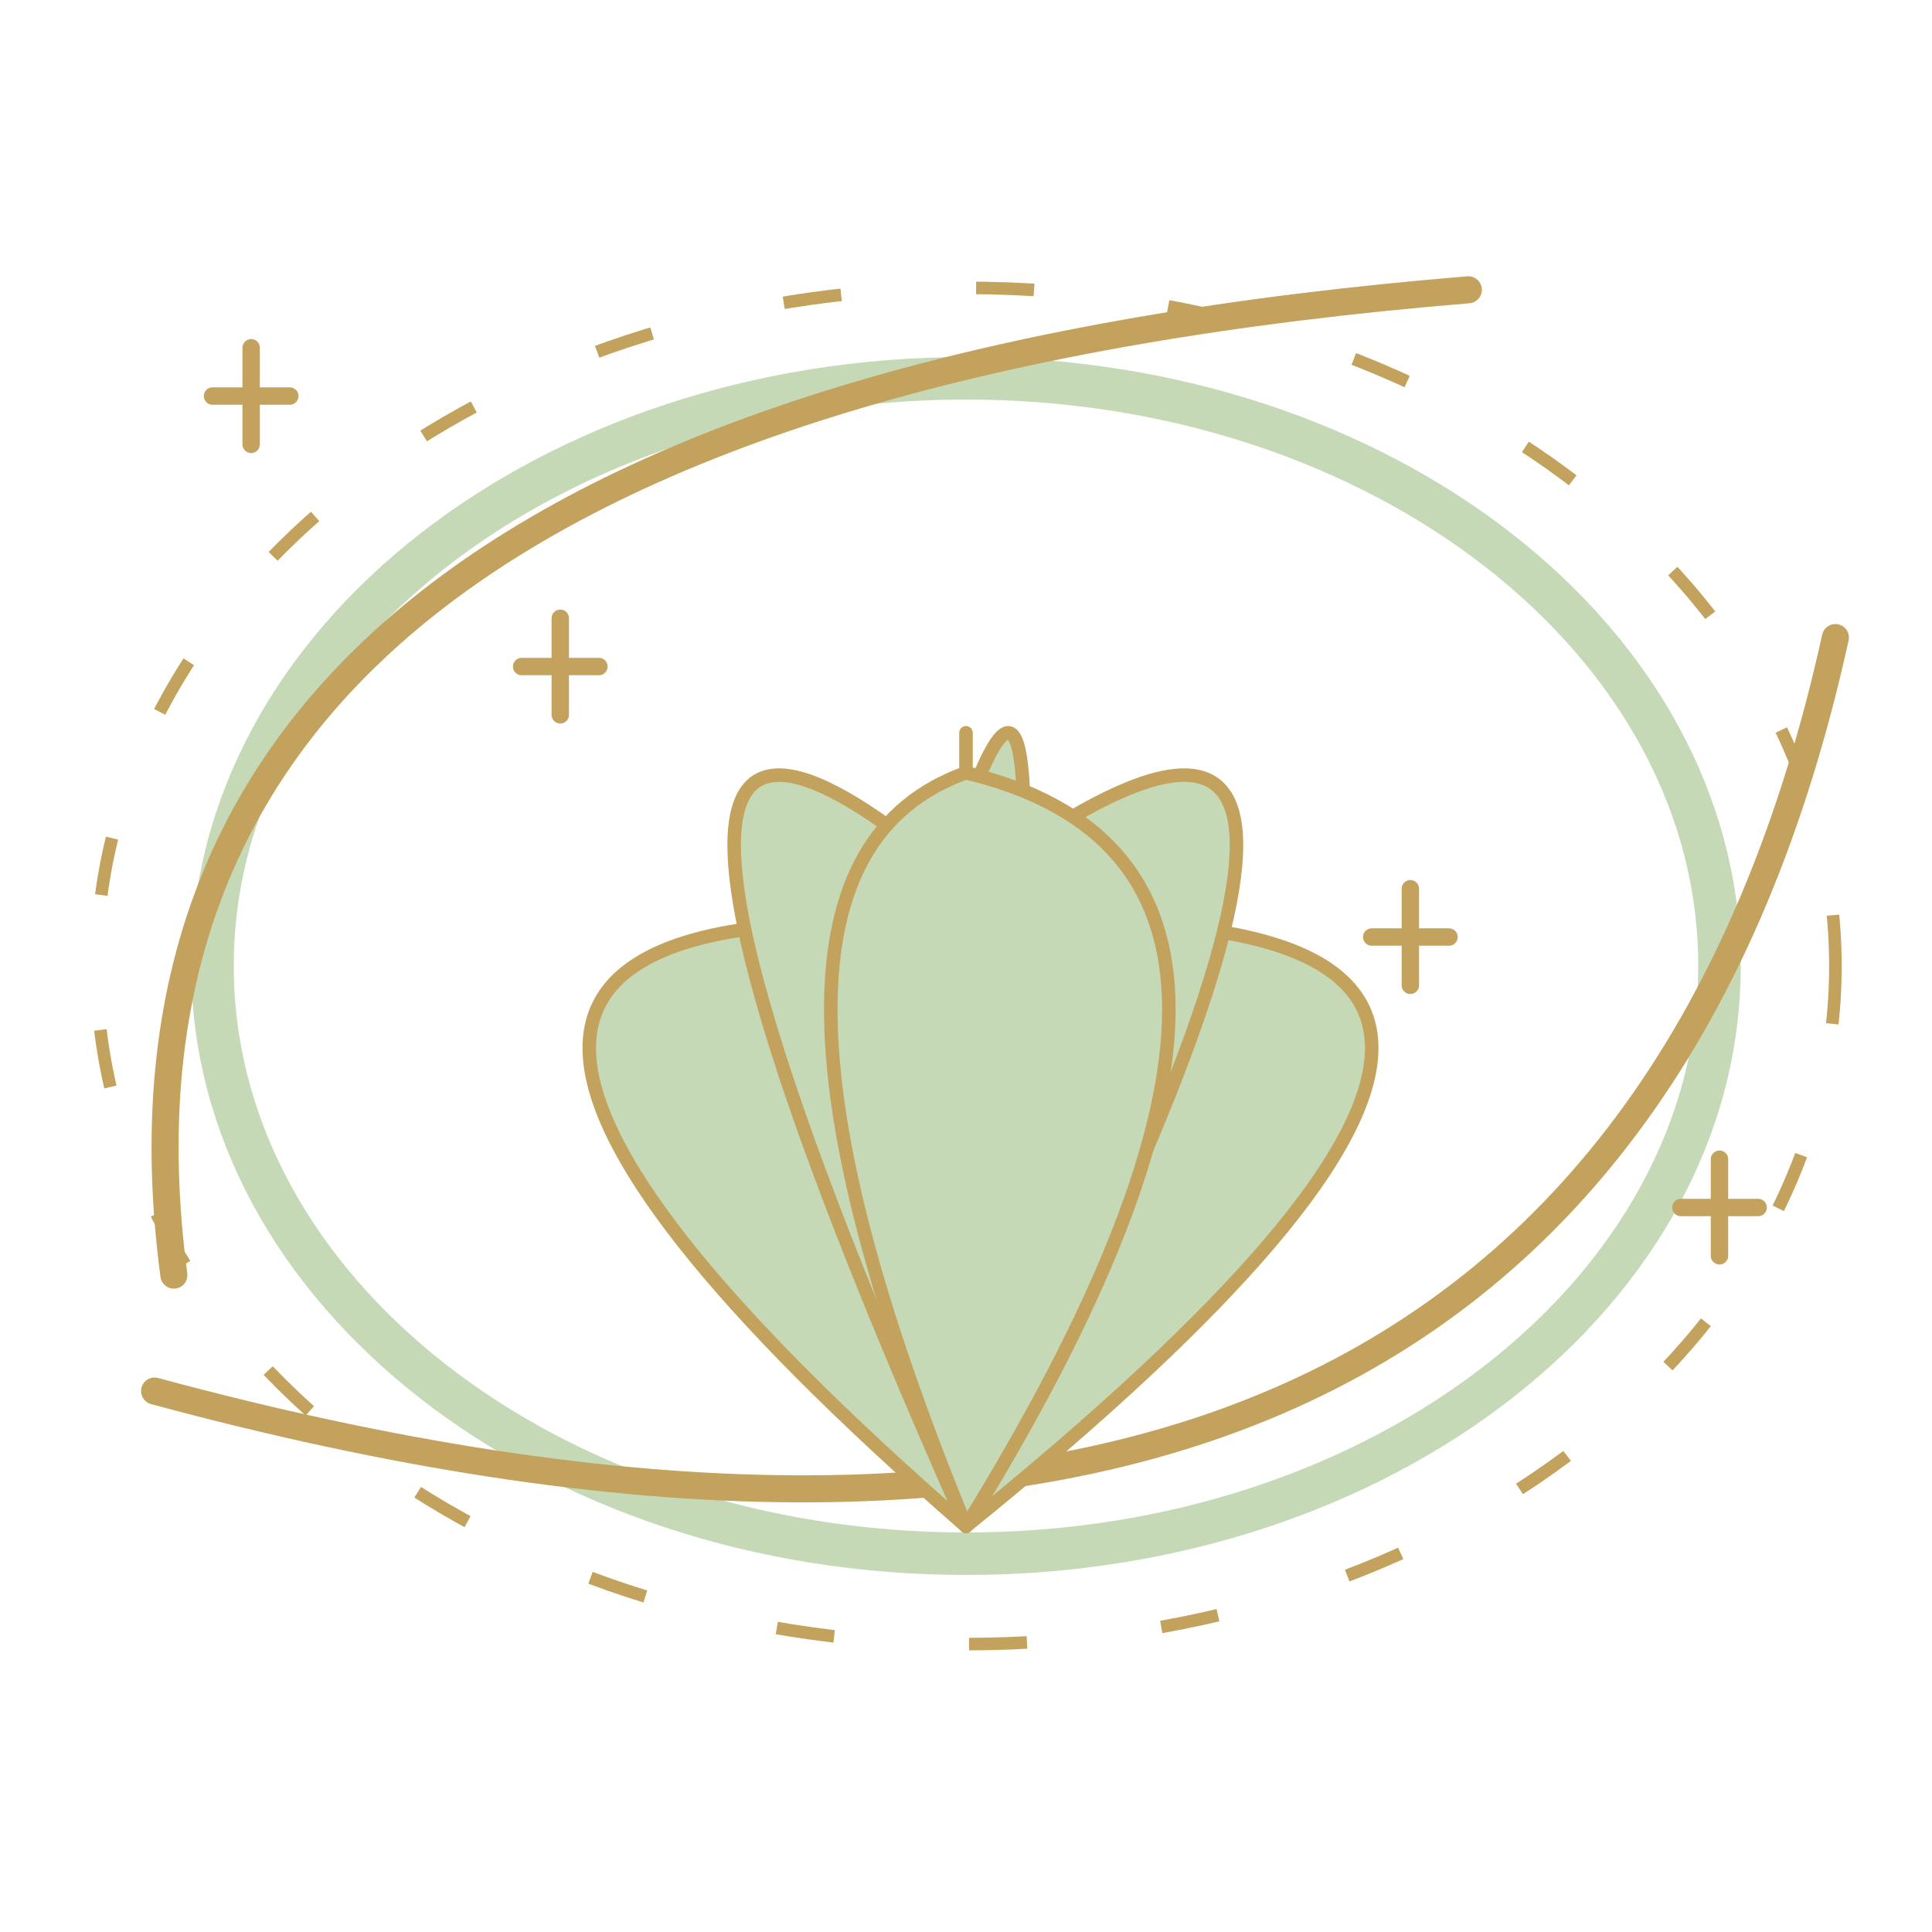
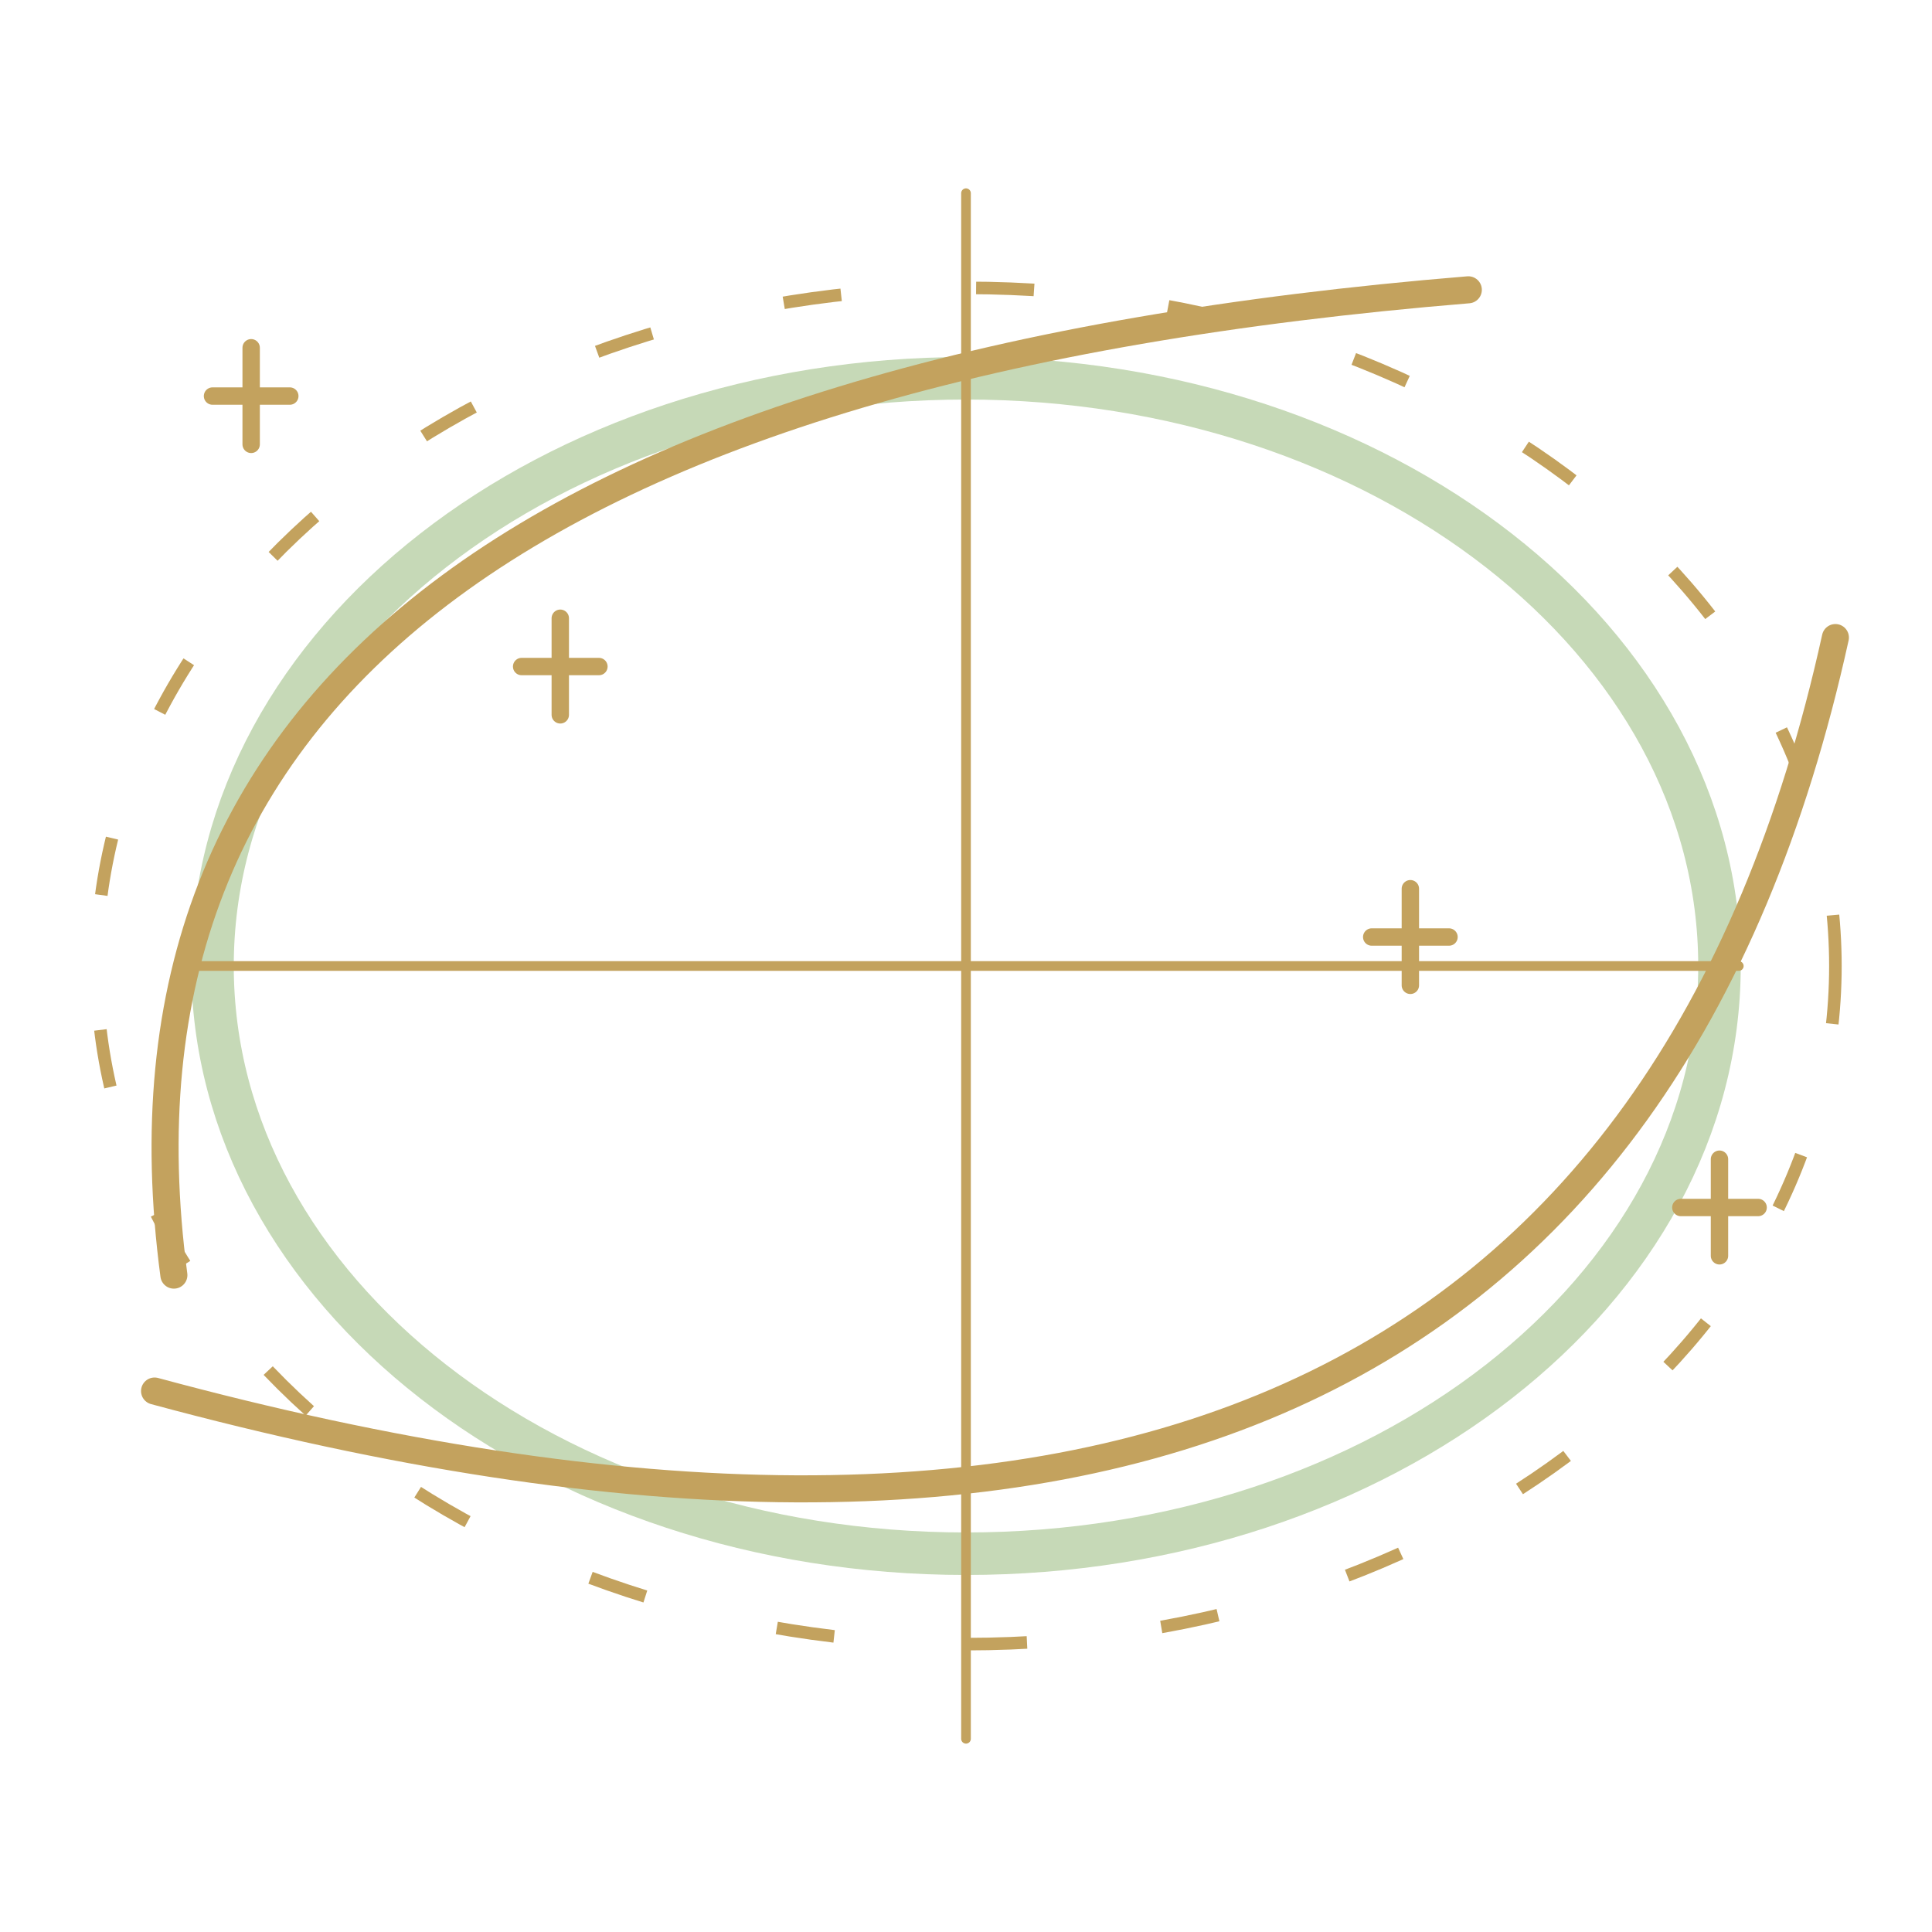
<svg xmlns="http://www.w3.org/2000/svg" viewBox="0 0 100 100">
  <defs>
    <linearGradient id="meditation-5-study-1-shade" x1="0" y1="0" x2="1" y2="1">
      <stop offset="0" stop-color="#c6d9b7" />
      <stop offset="0.3" stop-color="#395d49" />
      <stop offset="0.8" stop-color="#395d49" />
      <stop offset="1" stop-color="#c6d9b7" />
    </linearGradient>
    <pattern id="meditation-5-study-1-floral" width="32" height="42" patternUnits="userSpaceOnUse">
      <rect x="0" y="0" width="32" height="42" fill="#395d49" stroke="none" stroke-width="1" rx="0" />
      <g transform="translate(12 31) scale(0.55)">
        <path d="M0 0Q-11-13-6-25Q7-20 0 0" fill="#c3a25e" stroke="none" stroke-width="0.9" stroke-linecap="round" stroke-linejoin="round" />
        <path d="M0 0Q15-12 18-23Q4-23 0 0" fill="#c6d9b7" stroke="none" stroke-width="0.9" stroke-linecap="round" stroke-linejoin="round" />
        <path d="M0 2L0-17" fill="none" stroke="#c3a25e" stroke-width="0.7" stroke-linecap="round" stroke-linejoin="round" />
      </g>
      <g transform="translate(23 13) scale(0.45)">
        <ellipse cx="0" cy="-4" rx="2.5" ry="4.5" fill="#f3ecd9" stroke="#c3a25e" stroke-width="0.5" transform="rotate(0)" />
        <ellipse cx="0" cy="-4" rx="2.5" ry="4.5" fill="#f3ecd9" stroke="#c3a25e" stroke-width="0.5" transform="rotate(72)" />
        <ellipse cx="0" cy="-4" rx="2.5" ry="4.5" fill="#f3ecd9" stroke="#c3a25e" stroke-width="0.5" transform="rotate(144)" />
        <ellipse cx="0" cy="-4" rx="2.5" ry="4.5" fill="#f3ecd9" stroke="#c3a25e" stroke-width="0.5" transform="rotate(216)" />
        <ellipse cx="0" cy="-4" rx="2.5" ry="4.5" fill="#f3ecd9" stroke="#c3a25e" stroke-width="0.5" transform="rotate(288)" />
        <circle cx="0" cy="0" r="1.7" fill="#c3a25e" stroke="none" stroke-width="0.8" />
      </g>
    </pattern>
  </defs>
  <ellipse cx="50" cy="50" rx="39" ry="30.42" fill="none" stroke="#c6d9b7" stroke-width="2.2" stroke-dasharray="none" />
  <ellipse cx="50" cy="50" rx="45" ry="35.1" fill="none" stroke="#c3a25e" stroke-width="0.65" stroke-dasharray="3 7" />
  <path d="M8 72Q82 92 95 33M9 66Q3 21 76 15" fill="none" stroke="#c3a25e" stroke-width="1.4" stroke-linecap="round" stroke-linejoin="round" />
-   <path d="M50 79Q11 45 50 48Q92 45 50 79" fill="#c6d9b7" stroke="#c3a25e" stroke-width="0.7" stroke-linecap="round" stroke-linejoin="round" />
-   <path d="M50 79Q26 25 50 46Q78 25 50 79" fill="#c6d9b7" stroke="#c3a25e" stroke-width="0.7" stroke-linecap="round" stroke-linejoin="round" />
-   <path d="M50 79Q41 45 50 44Q64 45 50 79" fill="#f3ecd9" stroke="#c3a25e" stroke-width="0.7" stroke-linecap="round" stroke-linejoin="round" />
-   <path d="M50 79Q56 25 50 42Q50 25 50 79" fill="#c6d9b7" stroke="#c3a25e" stroke-width="0.7" stroke-linecap="round" stroke-linejoin="round" />
-   <path d="M50 79Q71 45 50 40Q36 45 50 79" fill="#c6d9b7" stroke="#c3a25e" stroke-width="0.7" stroke-linecap="round" stroke-linejoin="round" />
  <path d="M13 18v5m-2-2.5h4" fill="none" stroke="#c3a25e" stroke-width="0.9" stroke-linecap="round" stroke-linejoin="round" />
  <path d="M29 32v5m-2-2.5h4" fill="none" stroke="#c3a25e" stroke-width="0.9" stroke-linecap="round" stroke-linejoin="round" />
  <path d="M73 46v5m-2-2.5h4" fill="none" stroke="#c3a25e" stroke-width="0.9" stroke-linecap="round" stroke-linejoin="round" />
  <path d="M89 60v5m-2-2.5h4" fill="none" stroke="#c3a25e" stroke-width="0.9" stroke-linecap="round" stroke-linejoin="round" />
+   <path d="M50 10V90M10 50H90" fill="none" stroke="#c3a25e" stroke-width="0.5" stroke-linecap="round" stroke-linejoin="round" />
</svg>
